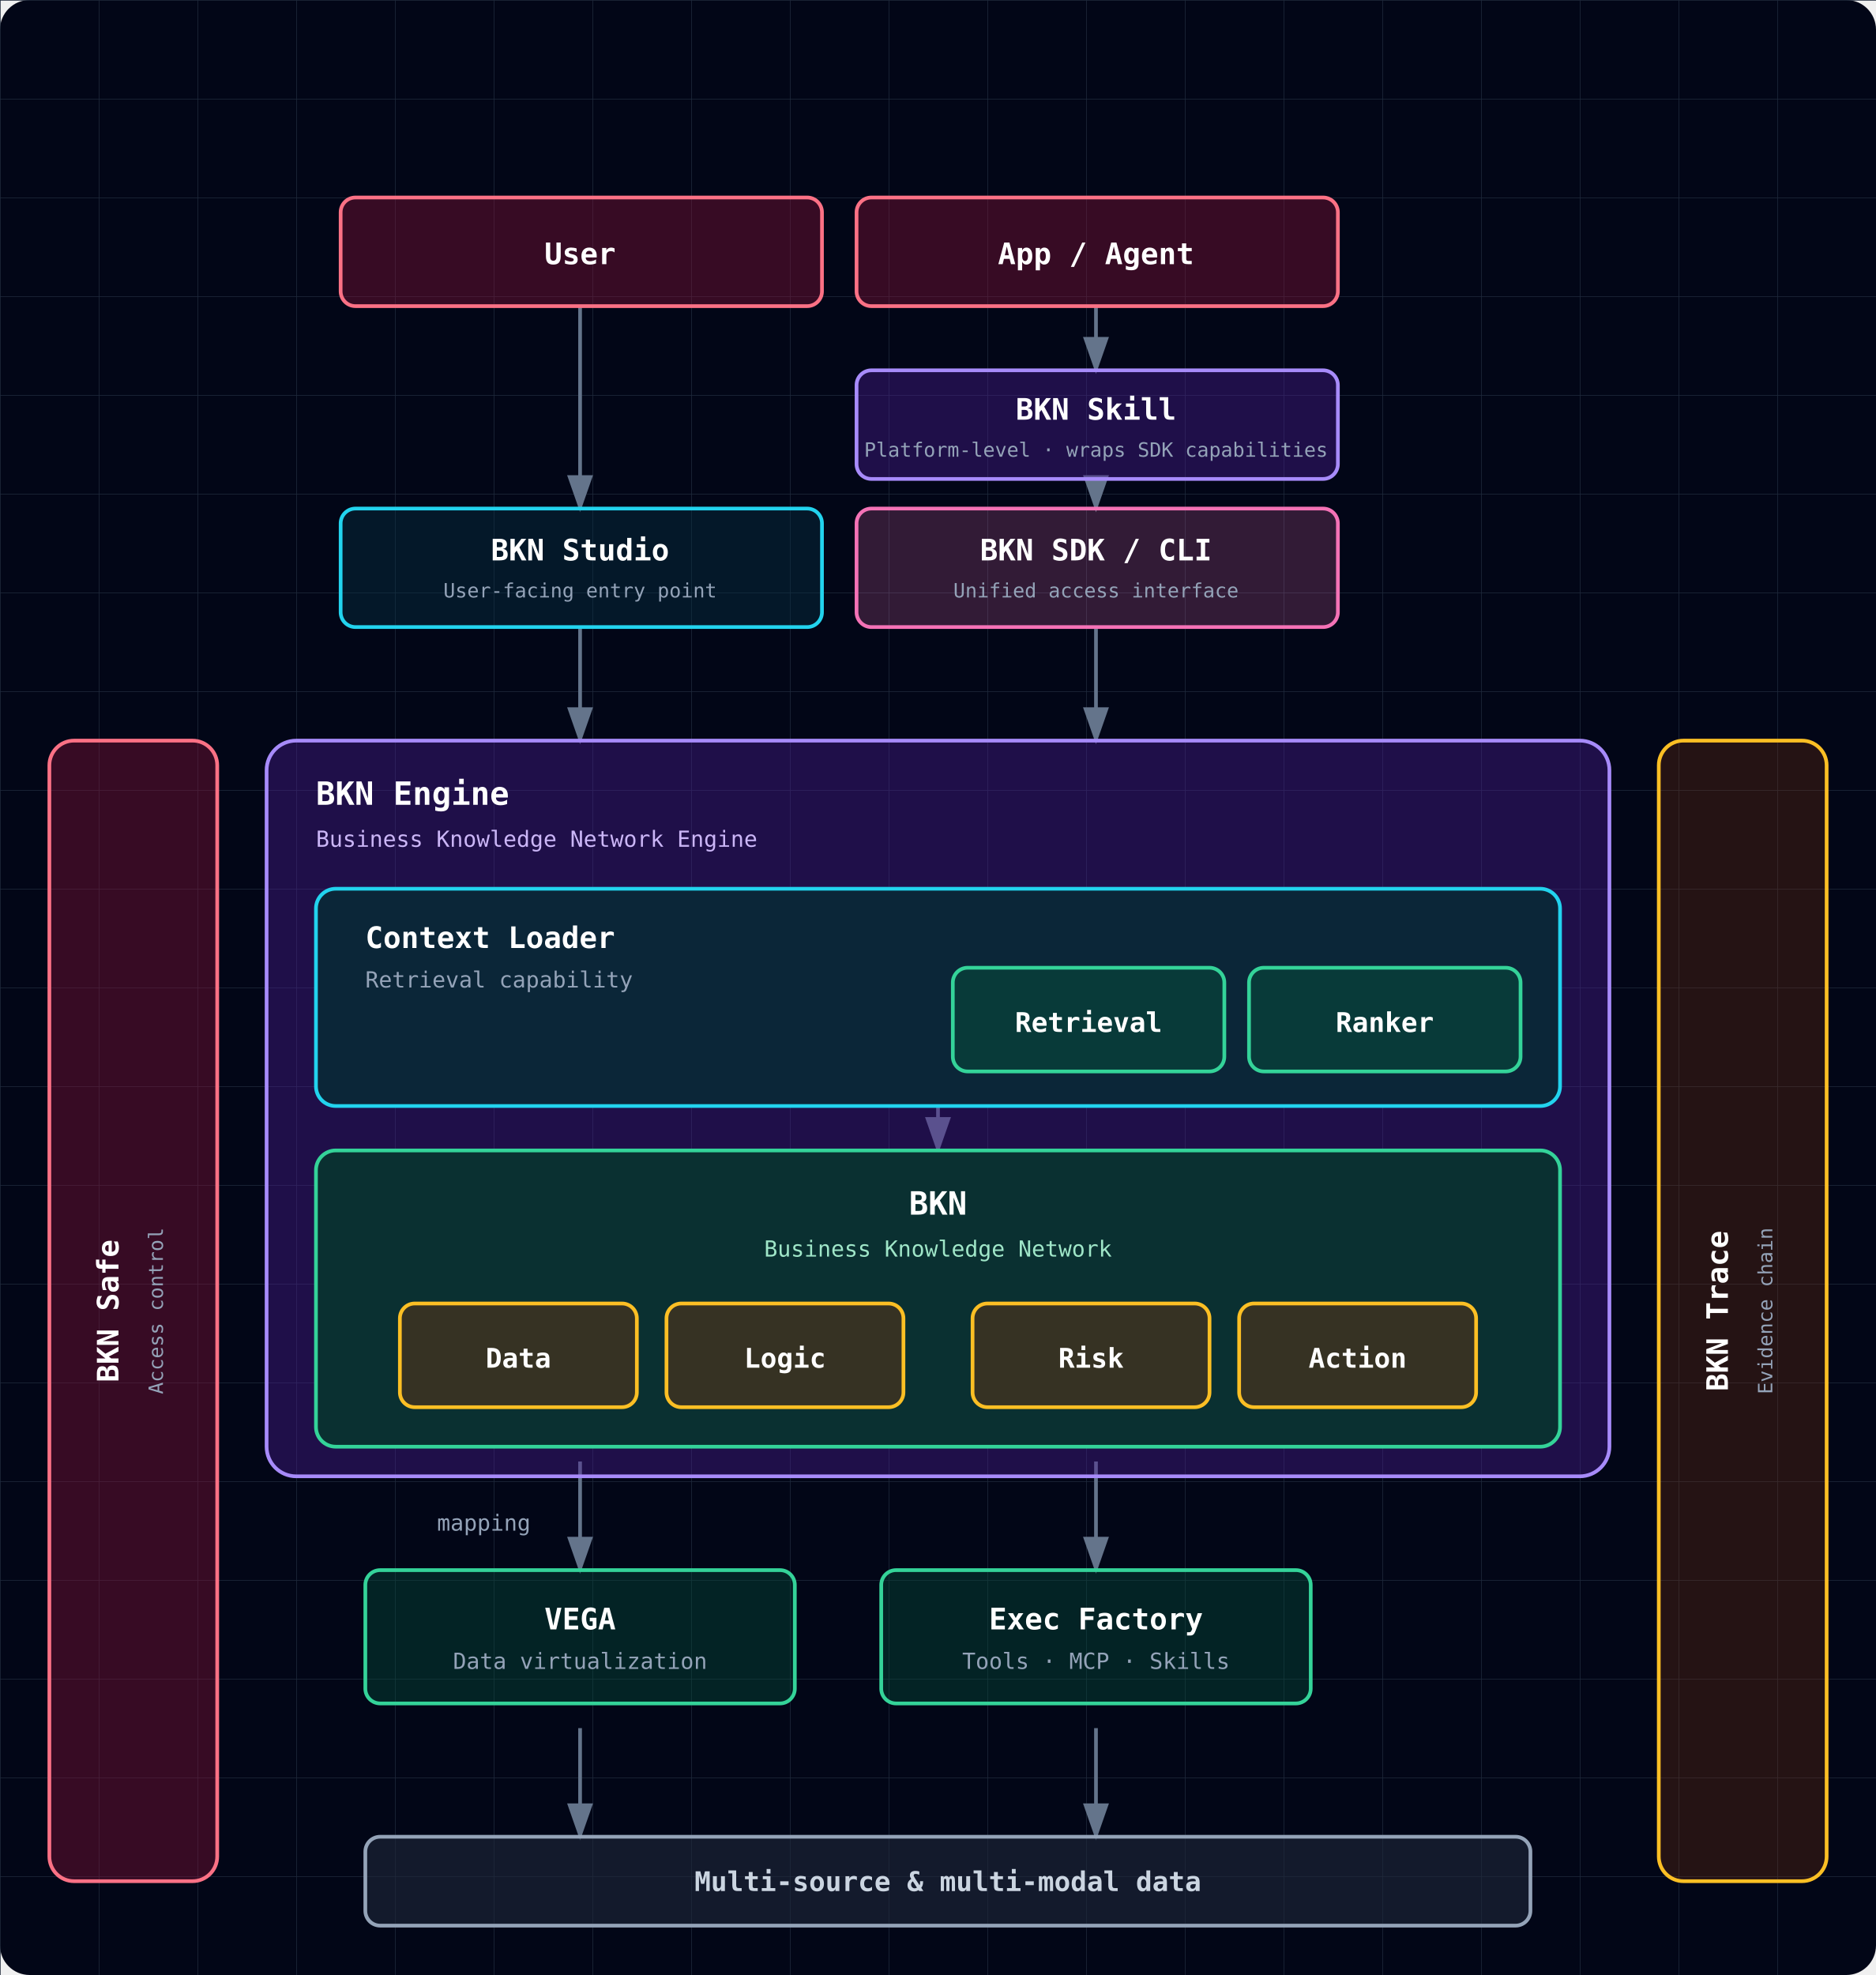
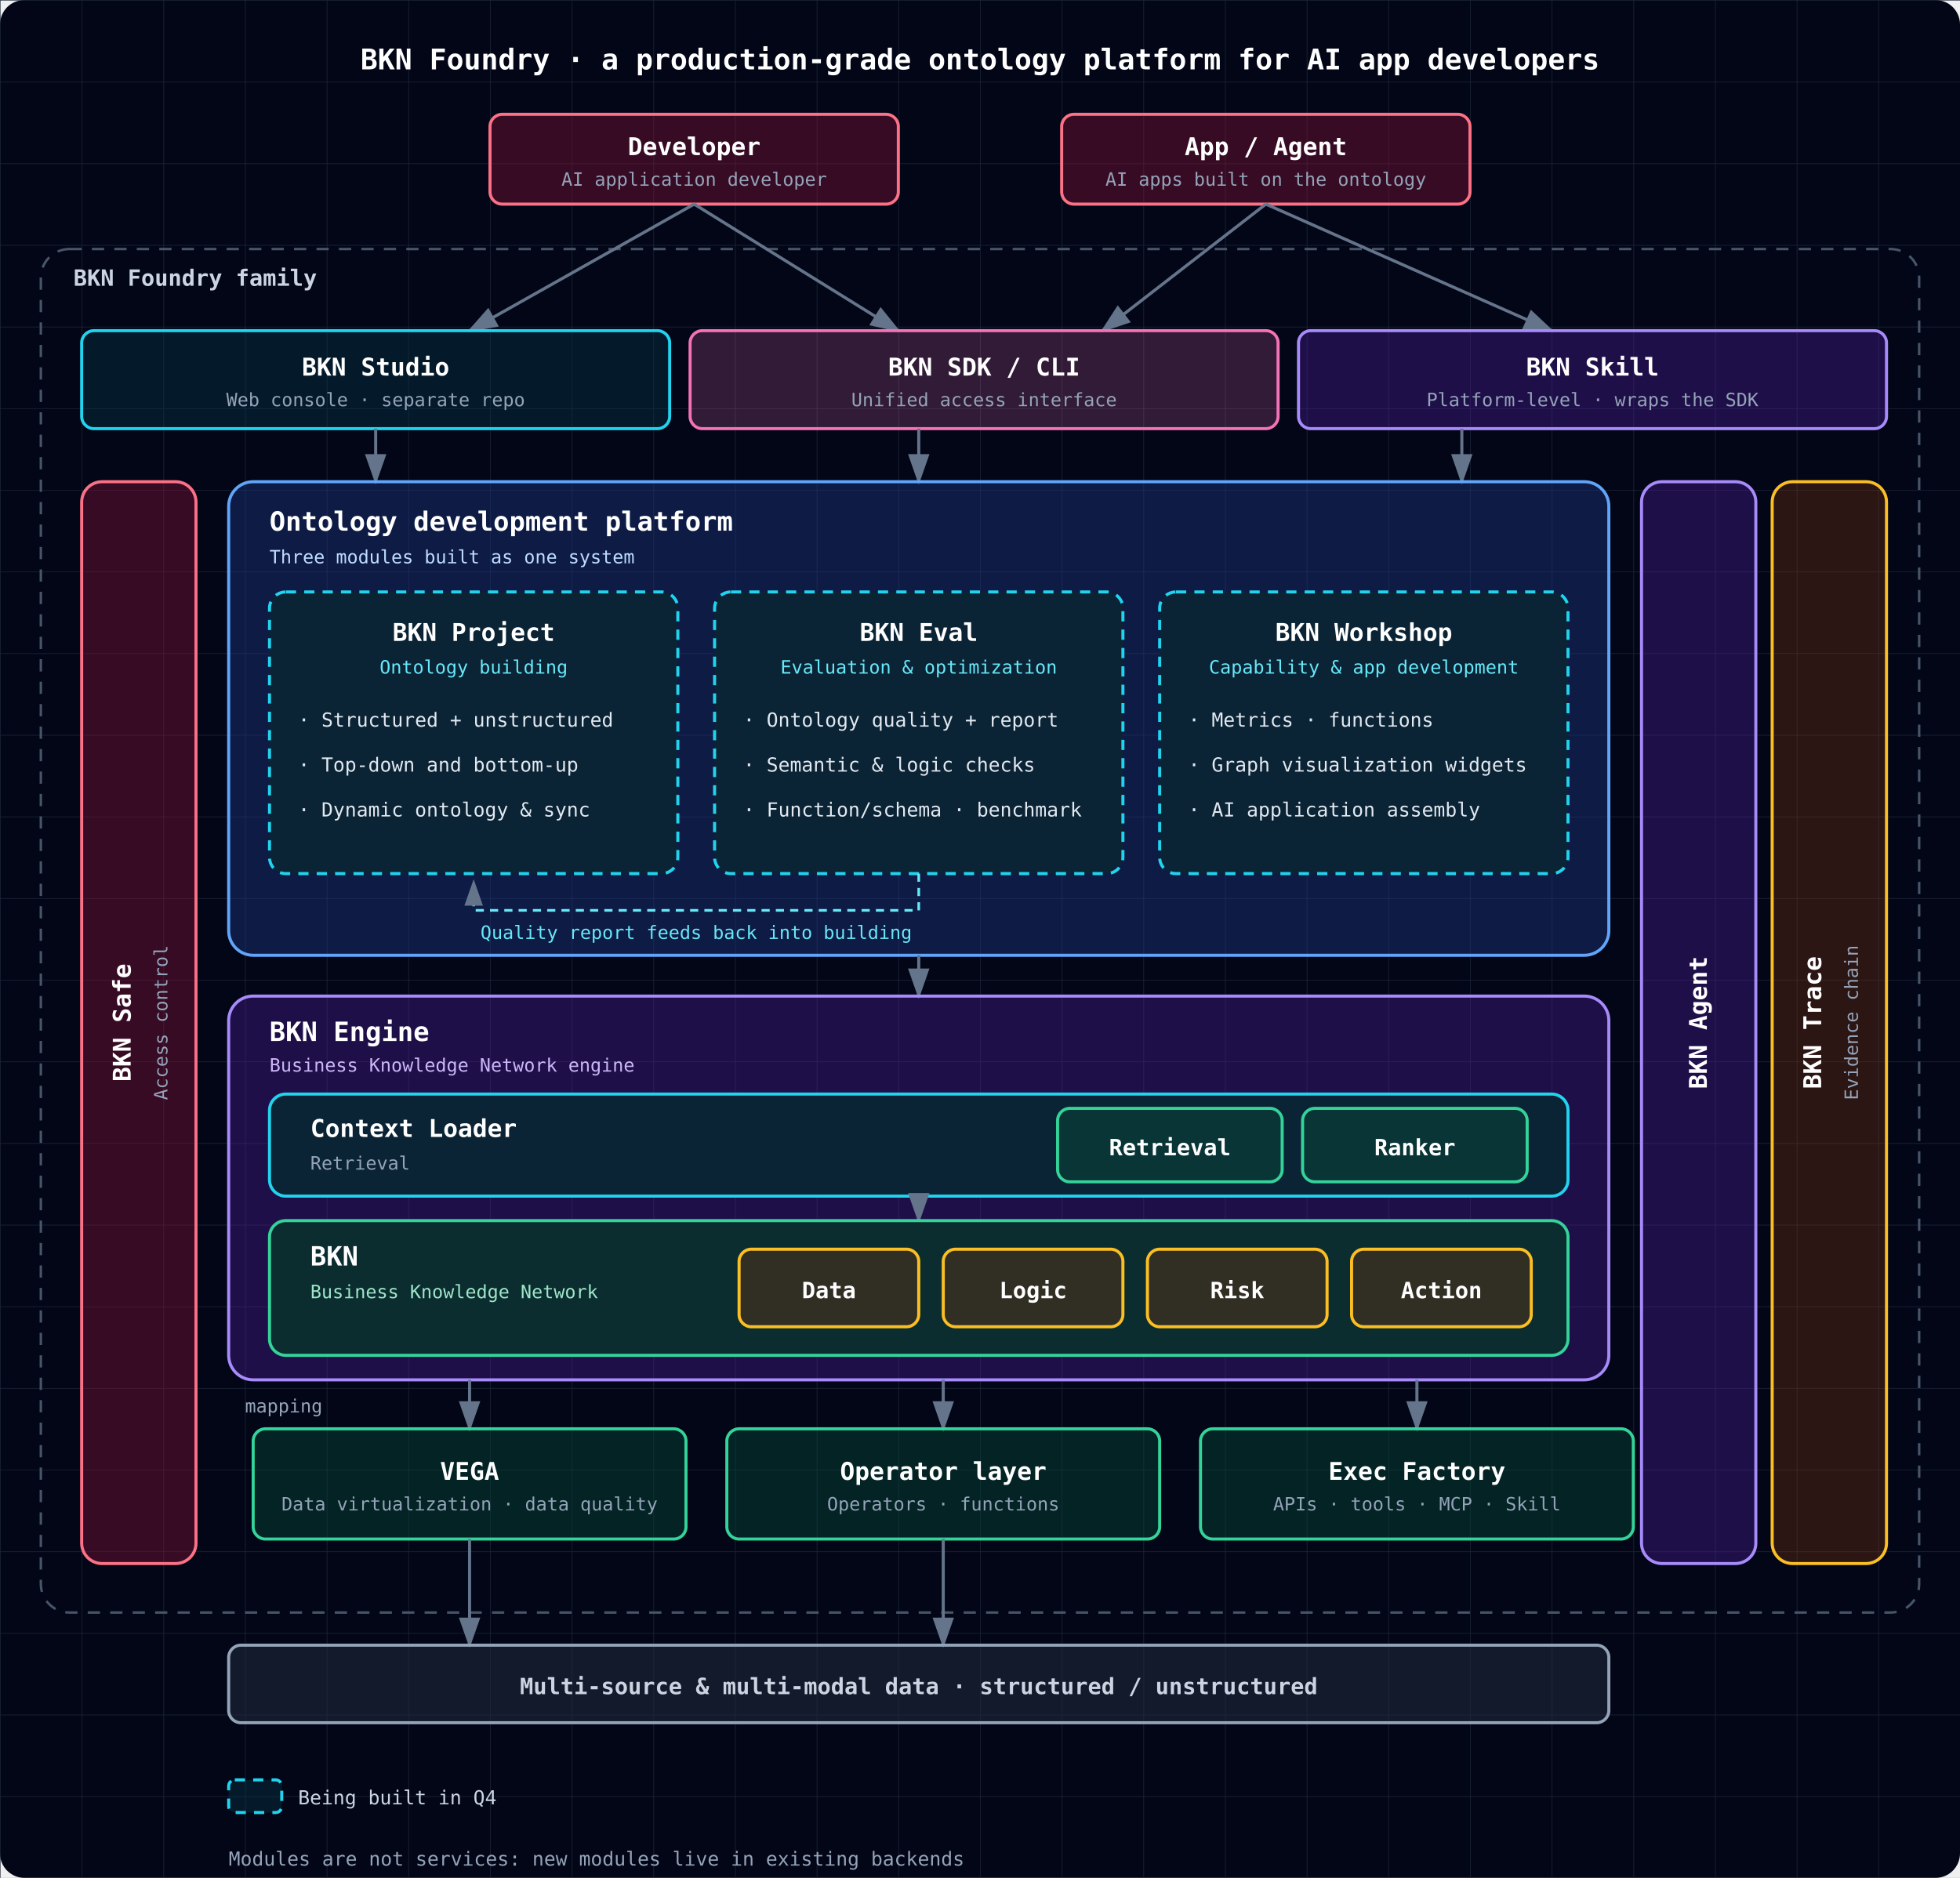
- <svg xmlns="http://www.w3.org/2000/svg" viewBox="0 0 760 800" font-family="ui-monospace, SFMono-Regular, Menlo, Consolas, monospace">
-   <rect width="760" height="800" fill="#020617" rx="12" />
+ <svg xmlns="http://www.w3.org/2000/svg" viewBox="0 0 960 920" font-family="ui-monospace, SFMono-Regular, Menlo, Consolas, monospace">
+   <rect width="960" height="920" fill="#020617" rx="12" />
  <defs>
    <marker id="arrowhead" markerWidth="10" markerHeight="7" refX="9" refY="3.5" orient="auto">
      <polygon points="0 0, 10 3.5, 0 7" fill="#64748b" />
-     </marker>
-     <marker id="arrowstart" markerWidth="10" markerHeight="7" refX="1" refY="3.5" orient="auto">
-       <polygon points="10 0, 0 3.5, 10 7" fill="#64748b" />
    </marker>
    <pattern id="grid" width="40" height="40" patternUnits="userSpaceOnUse">
      <path d="M 40 0 L 0 0 0 40" fill="none" stroke="#1e293b" stroke-width="0.5" />
    </pattern>
  </defs>
  <rect width="100%" height="100%" fill="url(#grid)" />
-   <line x1="235" y1="124" x2="235" y2="206" stroke="#64748b" stroke-width="1.5" marker-end="url(#arrowhead)" />
-   <line x1="444" y1="124" x2="444" y2="150" stroke="#64748b" stroke-width="1.5" marker-end="url(#arrowhead)" />
-   <line x1="444" y1="194" x2="444" y2="206" stroke="#64748b" stroke-width="1.5" marker-end="url(#arrowhead)" />
-   <line x1="235" y1="254" x2="235" y2="300" stroke="#64748b" stroke-width="1.5" marker-end="url(#arrowhead)" />
-   <line x1="444" y1="254" x2="444" y2="300" stroke="#64748b" stroke-width="1.5" marker-end="url(#arrowhead)" />
-   <line x1="380" y1="448" x2="380" y2="466" stroke="#64748b" stroke-width="1.5" marker-end="url(#arrowhead)" />
-   <line x1="235" y1="592" x2="235" y2="636" stroke="#64748b" stroke-width="1.5" marker-end="url(#arrowhead)" />
-   <line x1="444" y1="592" x2="444" y2="636" stroke="#64748b" stroke-width="1.5" marker-end="url(#arrowhead)" />
-   <line x1="235" y1="700" x2="235" y2="744" stroke="#64748b" stroke-width="1.5" marker-end="url(#arrowhead)" />
-   <line x1="444" y1="700" x2="444" y2="744" stroke="#64748b" stroke-width="1.5" marker-end="url(#arrowhead)" />
-   <rect x="138" y="80" width="195" height="44" rx="6" fill="rgba(136, 19, 55, 0.4)" stroke="#fb7185" stroke-width="1.5" />
-   <text x="235" y="107" fill="white" font-size="12" font-weight="600" text-anchor="middle">User</text>
-   <rect x="347" y="80" width="195" height="44" rx="6" fill="rgba(136, 19, 55, 0.4)" stroke="#fb7185" stroke-width="1.5" />
-   <text x="444" y="107" fill="white" font-size="12" font-weight="600" text-anchor="middle">App / Agent</text>
-   <rect x="347" y="150" width="195" height="44" rx="6" fill="rgba(76, 29, 149, 0.4)" stroke="#a78bfa" stroke-width="1.5" />
-   <text x="444" y="170" fill="white" font-size="12" font-weight="600" text-anchor="middle">BKN Skill</text>
-   <text x="444" y="185" fill="#94a3b8" font-size="8" text-anchor="middle">Platform-level · wraps SDK capabilities</text>
-   <rect x="138" y="206" width="195" height="48" rx="6" fill="rgba(8, 51, 68, 0.4)" stroke="#22d3ee" stroke-width="1.5" />
-   <text x="235" y="227" fill="white" font-size="12" font-weight="600" text-anchor="middle">BKN Studio</text>
-   <text x="235" y="242" fill="#94a3b8" font-size="8" text-anchor="middle">User-facing entry point</text>
-   <rect x="347" y="206" width="195" height="48" rx="6" fill="rgba(244, 114, 182, 0.2)" stroke="#f472b6" stroke-width="1.5" />
-   <text x="444" y="227" fill="white" font-size="12" font-weight="600" text-anchor="middle">BKN SDK / CLI</text>
-   <text x="444" y="242" fill="#94a3b8" font-size="8" text-anchor="middle">Unified access interface</text>
-   <rect x="20" y="300" width="68" height="462" rx="10" fill="rgba(136, 19, 55, 0.4)" stroke="#fb7185" stroke-width="1.5" />
-   <text x="48" y="531" fill="white" font-size="12" font-weight="600" text-anchor="middle" transform="rotate(-90 48 531)">BKN Safe</text>
-   <text x="66" y="531" fill="#94a3b8" font-size="8" text-anchor="middle" transform="rotate(-90 66 531)">Access control</text>
-   <rect x="672" y="300" width="68" height="462" rx="10" fill="rgba(120, 53, 15, 0.3)" stroke="#fbbf24" stroke-width="1.5" />
-   <text x="700" y="531" fill="white" font-size="12" font-weight="600" text-anchor="middle" transform="rotate(-90 700 531)">BKN Trace</text>
-   <text x="718" y="531" fill="#94a3b8" font-size="8" text-anchor="middle" transform="rotate(-90 718 531)">Evidence chain</text>
-   <rect x="108" y="300" width="544" height="298" rx="12" fill="rgba(76, 29, 149, 0.4)" stroke="#a78bfa" stroke-width="1.5" />
-   <text x="128" y="326" fill="white" font-size="13" font-weight="700">BKN Engine</text>
-   <text x="128" y="343" fill="#cbb6f7" font-size="9">Business Knowledge Network Engine</text>
-   <rect x="128" y="360" width="504" height="88" rx="8" fill="#0f172a" />
-   <rect x="128" y="360" width="504" height="88" rx="8" fill="rgba(8, 51, 68, 0.55)" stroke="#22d3ee" stroke-width="1.5" />
-   <text x="148" y="384" fill="white" font-size="12" font-weight="600">Context Loader</text>
-   <text x="148" y="400" fill="#94a3b8" font-size="9">Retrieval capability</text>
-   <rect x="386" y="392" width="110" height="42" rx="6" fill="rgba(6, 78, 59, 0.5)" stroke="#34d399" stroke-width="1.5" />
-   <text x="441" y="418" fill="white" font-size="11" font-weight="600" text-anchor="middle">Retrieval</text>
-   <rect x="506" y="392" width="110" height="42" rx="6" fill="rgba(6, 78, 59, 0.5)" stroke="#34d399" stroke-width="1.5" />
-   <text x="561" y="418" fill="white" font-size="11" font-weight="600" text-anchor="middle">Ranker</text>
-   <rect x="128" y="466" width="504" height="120" rx="8" fill="#0f172a" />
-   <rect x="128" y="466" width="504" height="120" rx="8" fill="rgba(6, 78, 59, 0.45)" stroke="#34d399" stroke-width="1.5" />
-   <text x="380" y="492" fill="white" font-size="13" font-weight="700" text-anchor="middle">BKN</text>
-   <text x="380" y="509" fill="#9fe6c8" font-size="9" text-anchor="middle">Business Knowledge Network</text>
-   <rect x="162" y="528" width="96" height="42" rx="6" fill="rgba(120, 53, 15, 0.4)" stroke="#fbbf24" stroke-width="1.5" />
-   <text x="210" y="554" fill="white" font-size="11" font-weight="600" text-anchor="middle">Data</text>
-   <rect x="270" y="528" width="96" height="42" rx="6" fill="rgba(120, 53, 15, 0.4)" stroke="#fbbf24" stroke-width="1.5" />
-   <text x="318" y="554" fill="white" font-size="11" font-weight="600" text-anchor="middle">Logic</text>
-   <rect x="394" y="528" width="96" height="42" rx="6" fill="rgba(120, 53, 15, 0.4)" stroke="#fbbf24" stroke-width="1.5" />
-   <text x="442" y="554" fill="white" font-size="11" font-weight="600" text-anchor="middle">Risk</text>
-   <rect x="502" y="528" width="96" height="42" rx="6" fill="rgba(120, 53, 15, 0.4)" stroke="#fbbf24" stroke-width="1.5" />
-   <text x="550" y="554" fill="white" font-size="11" font-weight="600" text-anchor="middle">Action</text>
-   <text x="196" y="620" fill="#94a3b8" font-size="9" text-anchor="middle">mapping</text>
-   <rect x="148" y="636" width="174" height="54" rx="6" fill="rgba(6, 78, 59, 0.4)" stroke="#34d399" stroke-width="1.5" />
-   <text x="235" y="660" fill="white" font-size="12" font-weight="600" text-anchor="middle">VEGA</text>
-   <text x="235" y="676" fill="#94a3b8" font-size="9" text-anchor="middle">Data virtualization</text>
-   <rect x="357" y="636" width="174" height="54" rx="6" fill="rgba(6, 78, 59, 0.4)" stroke="#34d399" stroke-width="1.5" />
-   <text x="444" y="660" fill="white" font-size="12" font-weight="600" text-anchor="middle">Exec Factory</text>
-   <text x="444" y="676" fill="#94a3b8" font-size="9" text-anchor="middle">Tools · MCP · Skills</text>
-   <rect x="148" y="744" width="472" height="36" rx="6" fill="rgba(30, 41, 59, 0.6)" stroke="#94a3b8" stroke-width="1.5" />
-   <text x="384" y="766" fill="#cbd5e1" font-size="11" font-weight="600" text-anchor="middle">Multi-source &amp; multi-modal data</text>
+   <text x="480.0" y="34" fill="white" font-size="14" font-weight="700" text-anchor="middle">BKN Foundry · a production-grade ontology platform for AI app developers</text>
+   <rect x="240" y="56" width="200" height="44" rx="6" fill="rgba(136, 19, 55, 0.4)" stroke="#fb7185" stroke-width="1.5" />
+   <text x="340.0" y="76.0" fill="white" font-size="12" font-weight="600" text-anchor="middle">Developer</text>
+   <text x="340.0" y="91.0" fill="#94a3b8" font-size="9" text-anchor="middle">AI application developer</text>
+   <rect x="520" y="56" width="200" height="44" rx="6" fill="rgba(136, 19, 55, 0.4)" stroke="#fb7185" stroke-width="1.5" />
+   <text x="620.0" y="76.0" fill="white" font-size="12" font-weight="600" text-anchor="middle">App / Agent</text>
+   <text x="620.0" y="91.0" fill="#94a3b8" font-size="9" text-anchor="middle">AI apps built on the ontology</text>
+   <rect x="20" y="122" width="920" height="668" rx="14" fill="none" stroke="#475569" stroke-width="1.2" stroke-dasharray="6 5" />
+   <text x="36" y="140" fill="#cbd5e1" font-size="11" font-weight="700" text-anchor="start">BKN Foundry family</text>
+   <line x1="340" y1="100" x2="230" y2="162" stroke="#64748b" stroke-width="1.5" marker-end="url(#arrowhead)" />
+   <line x1="340" y1="100" x2="440" y2="162" stroke="#64748b" stroke-width="1.5" marker-end="url(#arrowhead)" />
+   <line x1="620" y1="100" x2="540" y2="162" stroke="#64748b" stroke-width="1.5" marker-end="url(#arrowhead)" />
+   <line x1="620" y1="100" x2="760" y2="162" stroke="#64748b" stroke-width="1.5" marker-end="url(#arrowhead)" />
+   <rect x="40" y="162" width="288" height="48" rx="6" fill="rgba(8, 51, 68, 0.45)" stroke="#22d3ee" stroke-width="1.5" />
+   <text x="184.0" y="184.0" fill="white" font-size="12" font-weight="600" text-anchor="middle">BKN Studio</text>
+   <text x="184.0" y="199.0" fill="#94a3b8" font-size="9" text-anchor="middle">Web console · separate repo</text>
+   <rect x="338" y="162" width="288" height="48" rx="6" fill="rgba(244, 114, 182, 0.2)" stroke="#f472b6" stroke-width="1.5" />
+   <text x="482.0" y="184.0" fill="white" font-size="12" font-weight="600" text-anchor="middle">BKN SDK / CLI</text>
+   <text x="482.0" y="199.0" fill="#94a3b8" font-size="9" text-anchor="middle">Unified access interface</text>
+   <rect x="636" y="162" width="288" height="48" rx="6" fill="rgba(76, 29, 149, 0.4)" stroke="#a78bfa" stroke-width="1.5" />
+   <text x="780.0" y="184.0" fill="white" font-size="12" font-weight="600" text-anchor="middle">BKN Skill</text>
+   <text x="780.0" y="199.0" fill="#94a3b8" font-size="9" text-anchor="middle">Platform-level · wraps the SDK</text>
+   <rect x="40" y="236" width="56" height="530" rx="10" fill="rgba(136, 19, 55, 0.4)" stroke="#fb7185" stroke-width="1.5" />
+   <text x="64" y="501.0" fill="white" font-size="12" font-weight="600" text-anchor="middle" transform="rotate(-90 64 501.0)">BKN Safe</text>
+   <text x="82" y="501.0" fill="#94a3b8" font-size="9" text-anchor="middle" transform="rotate(-90 82 501.0)">Access control</text>
+   <rect x="804" y="236" width="56" height="530" rx="10" fill="rgba(76, 29, 149, 0.4)" stroke="#a78bfa" stroke-width="1.5" />
+   <text x="836" y="501.0" fill="white" font-size="12" font-weight="600" text-anchor="middle" transform="rotate(-90 836 501.0)">BKN Agent</text>
+   <rect x="868" y="236" width="56" height="530" rx="10" fill="rgba(120, 53, 15, 0.35)" stroke="#fbbf24" stroke-width="1.5" />
+   <text x="892" y="501.0" fill="white" font-size="12" font-weight="600" text-anchor="middle" transform="rotate(-90 892 501.0)">BKN Trace</text>
+   <text x="910" y="501.0" fill="#94a3b8" font-size="9" text-anchor="middle" transform="rotate(-90 910 501.0)">Evidence chain</text>
+   <line x1="184" y1="210" x2="184" y2="236" stroke="#64748b" stroke-width="1.5" marker-end="url(#arrowhead)" />
+   <line x1="450" y1="210" x2="450" y2="236" stroke="#64748b" stroke-width="1.5" marker-end="url(#arrowhead)" />
+   <line x1="716" y1="210" x2="716" y2="236" stroke="#64748b" stroke-width="1.5" marker-end="url(#arrowhead)" />
+   <rect x="112" y="236" width="676" height="232" rx="12" fill="rgba(30, 58, 138, 0.4)" stroke="#60a5fa" stroke-width="1.5" />
+   <text x="132" y="260" fill="white" font-size="13" font-weight="700" text-anchor="start">Ontology development platform</text>
+   <text x="132" y="276" fill="#bfdbfe" font-size="9" text-anchor="start">Three modules built as one system</text>
+   <rect x="132" y="290" width="200" height="138" rx="8" fill="#0f172a" />
+   <rect x="132" y="290" width="200" height="138" rx="8" fill="rgba(8, 51, 68, 0.45)" stroke="#22d3ee" stroke-width="1.5" stroke-dasharray="5 4" />
+   <text x="232.0" y="314" fill="white" font-size="12" font-weight="600" text-anchor="middle">BKN Project</text>
+   <text x="232.0" y="330" fill="#67e8f9" font-size="9" text-anchor="middle">Ontology building</text>
+   <text x="146" y="356" fill="#e2e8f0" font-size="9.5" text-anchor="start">· Structured + unstructured</text>
+   <text x="146" y="378" fill="#e2e8f0" font-size="9.5" text-anchor="start">· Top-down and bottom-up</text>
+   <text x="146" y="400" fill="#e2e8f0" font-size="9.5" text-anchor="start">· Dynamic ontology &amp; sync</text>
+   <rect x="350" y="290" width="200" height="138" rx="8" fill="#0f172a" />
+   <rect x="350" y="290" width="200" height="138" rx="8" fill="rgba(8, 51, 68, 0.45)" stroke="#22d3ee" stroke-width="1.5" stroke-dasharray="5 4" />
+   <text x="450.0" y="314" fill="white" font-size="12" font-weight="600" text-anchor="middle">BKN Eval</text>
+   <text x="450.0" y="330" fill="#67e8f9" font-size="9" text-anchor="middle">Evaluation &amp; optimization</text>
+   <text x="364" y="356" fill="#e2e8f0" font-size="9.5" text-anchor="start">· Ontology quality + report</text>
+   <text x="364" y="378" fill="#e2e8f0" font-size="9.5" text-anchor="start">· Semantic &amp; logic checks</text>
+   <text x="364" y="400" fill="#e2e8f0" font-size="9.5" text-anchor="start">· Function/schema · benchmark</text>
+   <rect x="568" y="290" width="200" height="138" rx="8" fill="#0f172a" />
+   <rect x="568" y="290" width="200" height="138" rx="8" fill="rgba(8, 51, 68, 0.45)" stroke="#22d3ee" stroke-width="1.5" stroke-dasharray="5 4" />
+   <text x="668.0" y="314" fill="white" font-size="12" font-weight="600" text-anchor="middle">BKN Workshop</text>
+   <text x="668.0" y="330" fill="#67e8f9" font-size="9" text-anchor="middle">Capability &amp; app development</text>
+   <text x="582" y="356" fill="#e2e8f0" font-size="9.5" text-anchor="start">· Metrics · functions</text>
+   <text x="582" y="378" fill="#e2e8f0" font-size="9.5" text-anchor="start">· Graph visualization widgets</text>
+   <text x="582" y="400" fill="#e2e8f0" font-size="9.5" text-anchor="start">· AI application assembly</text>
+   <path d="M 450.0 428 L 450.0 446 L 232.0 446 L 232.0 432" fill="none" stroke="#67e8f9" stroke-width="1.3" stroke-dasharray="4 3" marker-end="url(#arrowhead)" />
+   <text x="341.0" y="460" fill="#67e8f9" font-size="9" text-anchor="middle">Quality report feeds back into building</text>
+   <line x1="450" y1="468" x2="450" y2="488" stroke="#64748b" stroke-width="1.5" marker-end="url(#arrowhead)" />
+   <rect x="112" y="488" width="676" height="188" rx="12" fill="rgba(76, 29, 149, 0.4)" stroke="#a78bfa" stroke-width="1.5" />
+   <text x="132" y="510" fill="white" font-size="13" font-weight="700" text-anchor="start">BKN Engine</text>
+   <text x="132" y="525" fill="#cbb6f7" font-size="9" text-anchor="start">Business Knowledge Network engine</text>
+   <rect x="132" y="536" width="636" height="50" rx="8" fill="#0f172a" />
+   <rect x="132" y="536" width="636" height="50" rx="8" fill="rgba(8, 51, 68, 0.45)" stroke="#22d3ee" stroke-width="1.5" />
+   <text x="152" y="557" fill="white" font-size="12" font-weight="600" text-anchor="start">Context Loader</text>
+   <text x="152" y="573" fill="#94a3b8" font-size="9" text-anchor="start">Retrieval</text>
+   <rect x="518" y="543" width="110" height="36" rx="6" fill="rgba(6, 78, 59, 0.4)" stroke="#34d399" stroke-width="1.5" />
+   <text x="573" y="566" fill="white" font-size="11" font-weight="600" text-anchor="middle">Retrieval</text>
+   <rect x="638" y="543" width="110" height="36" rx="6" fill="rgba(6, 78, 59, 0.4)" stroke="#34d399" stroke-width="1.5" />
+   <text x="693" y="566" fill="white" font-size="11" font-weight="600" text-anchor="middle">Ranker</text>
+   <line x1="450" y1="586" x2="450" y2="598" stroke="#64748b" stroke-width="1.5" marker-end="url(#arrowhead)" />
+   <rect x="132" y="598" width="636" height="66" rx="8" fill="#0f172a" />
+   <rect x="132" y="598" width="636" height="66" rx="8" fill="rgba(6, 78, 59, 0.4)" stroke="#34d399" stroke-width="1.5" />
+   <text x="152" y="620" fill="white" font-size="13" font-weight="700" text-anchor="start">BKN</text>
+   <text x="152" y="636" fill="#9fe6c8" font-size="9" text-anchor="start">Business Knowledge Network</text>
+   <rect x="362" y="612" width="88" height="38" rx="6" fill="rgba(120, 53, 15, 0.35)" stroke="#fbbf24" stroke-width="1.5" />
+   <text x="406" y="636" fill="white" font-size="11" font-weight="600" text-anchor="middle">Data</text>
+   <rect x="462" y="612" width="88" height="38" rx="6" fill="rgba(120, 53, 15, 0.35)" stroke="#fbbf24" stroke-width="1.5" />
+   <text x="506" y="636" fill="white" font-size="11" font-weight="600" text-anchor="middle">Logic</text>
+   <rect x="562" y="612" width="88" height="38" rx="6" fill="rgba(120, 53, 15, 0.35)" stroke="#fbbf24" stroke-width="1.5" />
+   <text x="606" y="636" fill="white" font-size="11" font-weight="600" text-anchor="middle">Risk</text>
+   <rect x="662" y="612" width="88" height="38" rx="6" fill="rgba(120, 53, 15, 0.35)" stroke="#fbbf24" stroke-width="1.5" />
+   <text x="706" y="636" fill="white" font-size="11" font-weight="600" text-anchor="middle">Action</text>
+   <line x1="230" y1="676" x2="230" y2="700" stroke="#64748b" stroke-width="1.5" marker-end="url(#arrowhead)" />
+   <line x1="462" y1="676" x2="462" y2="700" stroke="#64748b" stroke-width="1.5" marker-end="url(#arrowhead)" />
+   <line x1="694" y1="676" x2="694" y2="700" stroke="#64748b" stroke-width="1.5" marker-end="url(#arrowhead)" />
+   <text x="120" y="692" fill="#94a3b8" font-size="9" text-anchor="start">mapping</text>
+   <rect x="124" y="700" width="212" height="54" rx="6" fill="rgba(6, 78, 59, 0.4)" stroke="#34d399" stroke-width="1.5" />
+   <text x="230.0" y="725.0" fill="white" font-size="12" font-weight="600" text-anchor="middle">VEGA</text>
+   <text x="230.0" y="740.0" fill="#94a3b8" font-size="9" text-anchor="middle">Data virtualization · data quality</text>
+   <rect x="356" y="700" width="212" height="54" rx="6" fill="rgba(6, 78, 59, 0.4)" stroke="#34d399" stroke-width="1.5" />
+   <text x="462.0" y="725.0" fill="white" font-size="12" font-weight="600" text-anchor="middle">Operator layer</text>
+   <text x="462.0" y="740.0" fill="#94a3b8" font-size="9" text-anchor="middle">Operators · functions</text>
+   <rect x="588" y="700" width="212" height="54" rx="6" fill="rgba(6, 78, 59, 0.4)" stroke="#34d399" stroke-width="1.5" />
+   <text x="694.0" y="725.0" fill="white" font-size="12" font-weight="600" text-anchor="middle">Exec Factory</text>
+   <text x="694.0" y="740.0" fill="#94a3b8" font-size="9" text-anchor="middle">APIs · tools · MCP · Skill</text>
+   <line x1="230" y1="754" x2="230" y2="806" stroke="#64748b" stroke-width="1.5" marker-end="url(#arrowhead)" />
+   <line x1="462" y1="754" x2="462" y2="806" stroke="#64748b" stroke-width="1.5" marker-end="url(#arrowhead)" />
+   <rect x="112" y="806" width="676" height="38" rx="6" fill="rgba(30, 41, 59, 0.6)" stroke="#94a3b8" stroke-width="1.5" />
+   <text x="450" y="830" fill="#cbd5e1" font-size="11" font-weight="600" text-anchor="middle">Multi-source &amp; multi-modal data · structured / unstructured</text>
+   <rect x="112" y="872" width="26" height="16" rx="3" fill="rgba(8, 51, 68, 0.45)" stroke="#22d3ee" stroke-width="1.5" stroke-dasharray="5 4" />
+   <text x="146" y="884" fill="#cbd5e1" font-size="9.5" text-anchor="start">Being built in Q4</text>
+   <text x="112" y="914" fill="#94a3b8" font-size="9.5" text-anchor="start">Modules are not services: new modules live in existing backends</text>
</svg>
